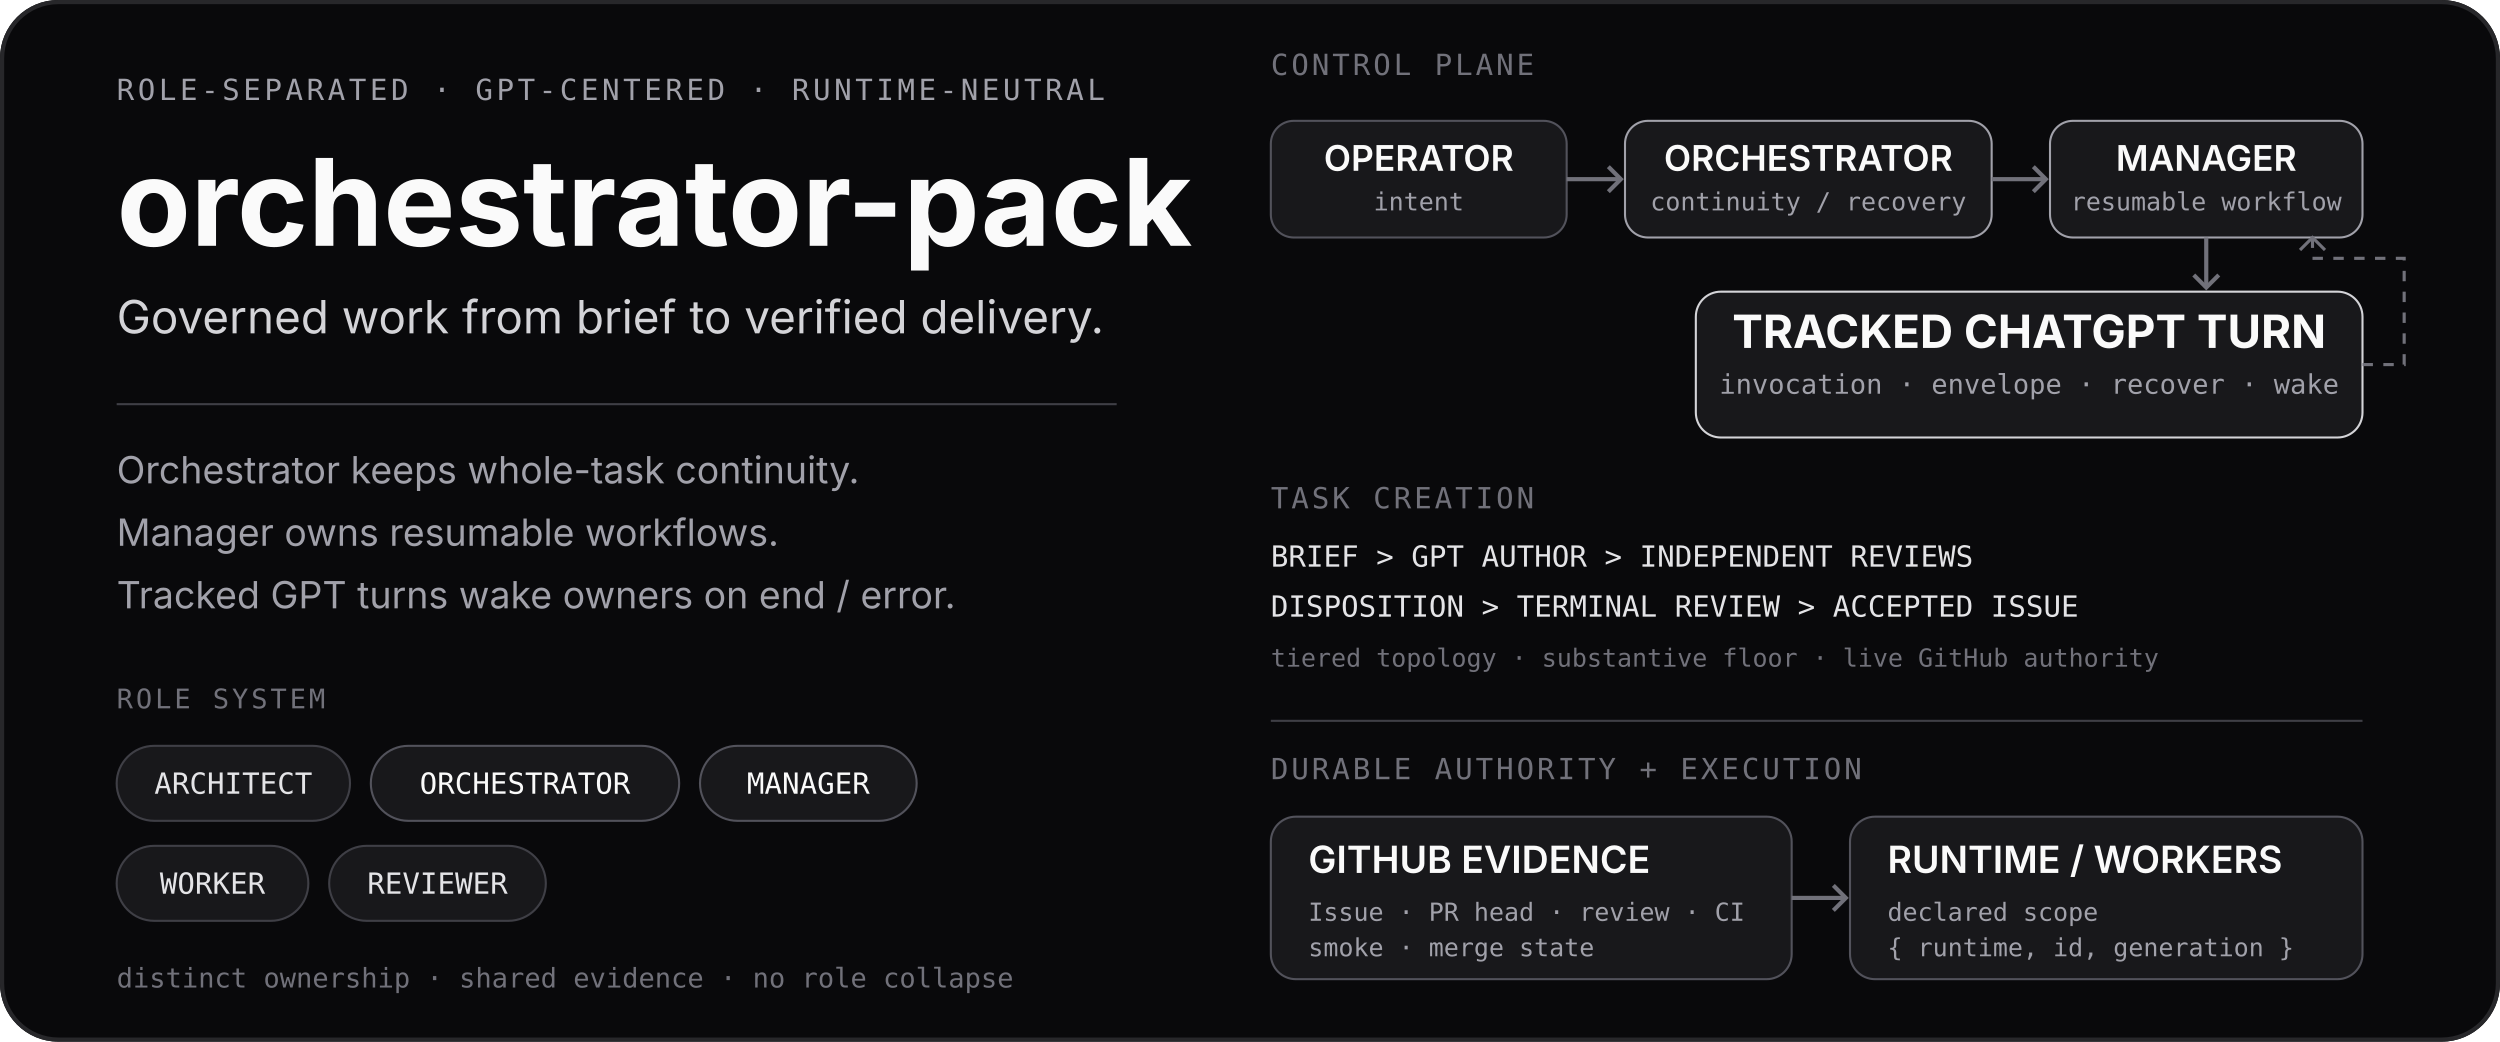
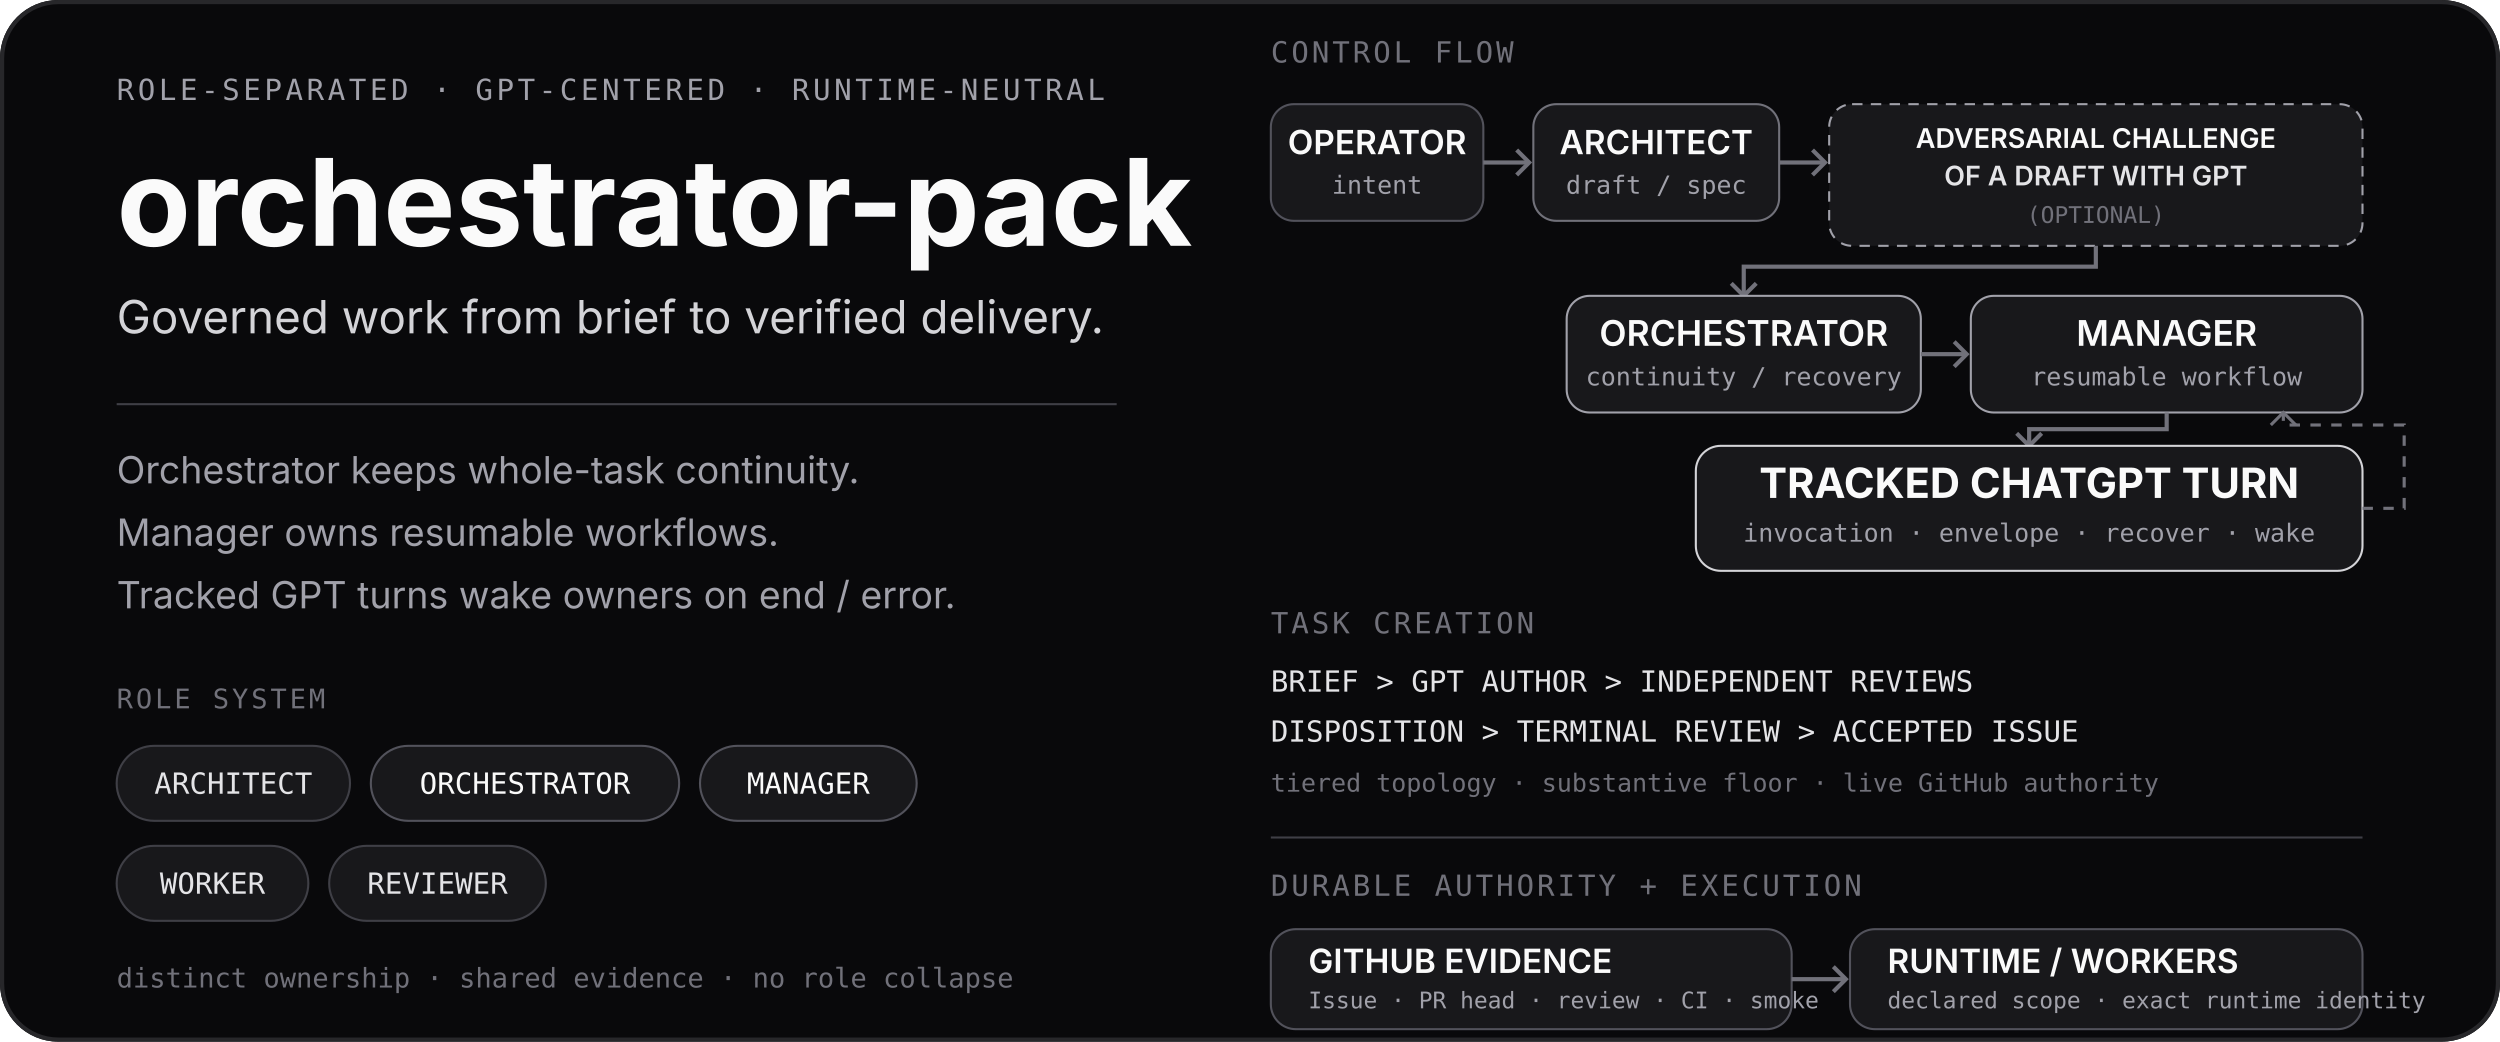
<svg xmlns="http://www.w3.org/2000/svg" width="1200" height="500" viewBox="0 0 1200 500" role="img" aria-labelledby="title desc">
  <rect width="1200" height="500" rx="28" fill="#09090b" />
  <rect x="1" y="1" width="1198" height="498" rx="27" fill="none" stroke="#27272a" stroke-width="2" />
  <g transform="translate(56 48)">
    <text x="0" y="0" fill="#a1a1aa" font-size="14" font-family="ui-monospace, SFMono-Regular, Menlo, monospace" letter-spacing="1.7">ROLE-SEPARATED · GPT-CENTERED · RUNTIME-NEUTRAL</text>
    <text x="0" y="70" fill="#fafafa" font-size="58" font-weight="700" font-family="-apple-system, BlinkMacSystemFont, Segoe UI, sans-serif">orchestrator-pack</text>
    <text x="0" y="112" fill="#d4d4d8" font-size="22" font-family="-apple-system, BlinkMacSystemFont, Segoe UI, sans-serif">Governed work from brief to verified delivery.</text>
    <line x1="0" y1="146" x2="480" y2="146" stroke="#3f3f46" />
    <text x="0" y="184" fill="#a1a1aa" font-size="18" font-family="-apple-system, BlinkMacSystemFont, Segoe UI, sans-serif">Orchestrator keeps whole-task continuity.</text>
    <text x="0" y="214" fill="#a1a1aa" font-size="18" font-family="-apple-system, BlinkMacSystemFont, Segoe UI, sans-serif">Manager owns resumable workflows.</text>
    <text x="0" y="244" fill="#a1a1aa" font-size="18" font-family="-apple-system, BlinkMacSystemFont, Segoe UI, sans-serif">Tracked GPT turns wake owners on end / error.</text>
    <text x="0" y="292" fill="#71717a" font-size="13" font-family="ui-monospace, SFMono-Regular, Menlo, monospace" letter-spacing="1.4">ROLE SYSTEM</text>
    <g transform="translate(0 310)">
      <rect x="0" y="0" width="112" height="36" rx="18" fill="#18181b" stroke="#3f3f46" />
      <text x="56" y="23" text-anchor="middle" fill="#e4e4e7" font-size="14" font-family="ui-monospace, SFMono-Regular, Menlo, monospace">ARCHITECT</text>
      <rect x="122" y="0" width="148" height="36" rx="18" fill="#18181b" stroke="#52525b" />
      <text x="196" y="23" text-anchor="middle" fill="#fafafa" font-size="14" font-family="ui-monospace, SFMono-Regular, Menlo, monospace">ORCHESTRATOR</text>
      <rect x="280" y="0" width="104" height="36" rx="18" fill="#18181b" stroke="#52525b" />
      <text x="332" y="23" text-anchor="middle" fill="#fafafa" font-size="14" font-family="ui-monospace, SFMono-Regular, Menlo, monospace">MANAGER</text>
      <rect x="0" y="48" width="92" height="36" rx="18" fill="#18181b" stroke="#3f3f46" />
      <text x="46" y="71" text-anchor="middle" fill="#e4e4e7" font-size="14" font-family="ui-monospace, SFMono-Regular, Menlo, monospace">WORKER</text>
      <rect x="102" y="48" width="104" height="36" rx="18" fill="#18181b" stroke="#3f3f46" />
      <text x="154" y="71" text-anchor="middle" fill="#e4e4e7" font-size="14" font-family="ui-monospace, SFMono-Regular, Menlo, monospace">REVIEWER</text>
    </g>
    <text x="0" y="426" fill="#71717a" font-size="13" font-family="ui-monospace, SFMono-Regular, Menlo, monospace">distinct ownership · shared evidence · no role collapse</text>
  </g>
-   <g transform="translate(610 36)">
-     <text x="0" y="0" fill="#71717a" font-size="14" font-family="ui-monospace, SFMono-Regular, Menlo, monospace" letter-spacing="1.4">CONTROL PLANE</text>
-     <g transform="translate(0 22)">
-       <rect x="0" y="0" width="142" height="56" rx="11" fill="#18181b" stroke="#52525b" />
-       <text x="71" y="24" text-anchor="middle" fill="#fafafa" font-size="17" font-weight="600" font-family="-apple-system, BlinkMacSystemFont, Segoe UI, sans-serif">OPERATOR</text>
-       <text x="71" y="43" text-anchor="middle" fill="#a1a1aa" font-size="12" font-family="ui-monospace, SFMono-Regular, Menlo, monospace">intent</text>
-       <line x1="142" y1="28" x2="168" y2="28" stroke="#71717a" stroke-width="2" />
-       <path d="M162 22 L168 28 L162 34" fill="none" stroke="#71717a" stroke-width="2" />
-       <rect x="170" y="0" width="176" height="56" rx="11" fill="#18181b" stroke="#a1a1aa" />
-       <text x="258" y="24" text-anchor="middle" fill="#fafafa" font-size="17" font-weight="600" font-family="-apple-system, BlinkMacSystemFont, Segoe UI, sans-serif">ORCHESTRATOR</text>
-       <text x="258" y="43" text-anchor="middle" fill="#a1a1aa" font-size="12" font-family="ui-monospace, SFMono-Regular, Menlo, monospace">continuity / recovery</text>
-       <line x1="346" y1="28" x2="372" y2="28" stroke="#71717a" stroke-width="2" />
-       <path d="M366 22 L372 28 L366 34" fill="none" stroke="#71717a" stroke-width="2" />
-       <rect x="374" y="0" width="150" height="56" rx="11" fill="#18181b" stroke="#a1a1aa" />
-       <text x="449" y="24" text-anchor="middle" fill="#fafafa" font-size="17" font-weight="600" font-family="-apple-system, BlinkMacSystemFont, Segoe UI, sans-serif">MANAGER</text>
-       <text x="449" y="43" text-anchor="middle" fill="#a1a1aa" font-size="12" font-family="ui-monospace, SFMono-Regular, Menlo, monospace">resumable workflow</text>
+   <g transform="translate(610 30)">
+     <text x="0" y="0" fill="#71717a" font-size="14" font-family="ui-monospace, SFMono-Regular, Menlo, monospace" letter-spacing="1.4">CONTROL FLOW</text>
+     <g transform="translate(0 20)">
+       <rect x="0" y="0" width="102" height="56" rx="11" fill="#18181b" stroke="#52525b" />
+       <text x="51" y="24" text-anchor="middle" fill="#fafafa" font-size="16" font-weight="600" font-family="-apple-system, BlinkMacSystemFont, Segoe UI, sans-serif">OPERATOR</text>
+       <text x="51" y="43" text-anchor="middle" fill="#a1a1aa" font-size="12" font-family="ui-monospace, SFMono-Regular, Menlo, monospace">intent</text>
+       <line x1="102" y1="28" x2="124" y2="28" stroke="#71717a" stroke-width="2" />
+       <path d="M118 22 L124 28 L118 34" fill="none" stroke="#71717a" stroke-width="2" />
+       <rect x="126" y="0" width="118" height="56" rx="11" fill="#18181b" stroke="#71717a" />
+       <text x="185" y="24" text-anchor="middle" fill="#fafafa" font-size="16" font-weight="600" font-family="-apple-system, BlinkMacSystemFont, Segoe UI, sans-serif">ARCHITECT</text>
+       <text x="185" y="43" text-anchor="middle" fill="#a1a1aa" font-size="12" font-family="ui-monospace, SFMono-Regular, Menlo, monospace">draft / spec</text>
+       <line x1="244" y1="28" x2="266" y2="28" stroke="#71717a" stroke-width="2" />
+       <path d="M260 22 L266 28 L260 34" fill="none" stroke="#71717a" stroke-width="2" />
+       <rect x="268" y="0" width="256" height="68" rx="11" fill="#18181b" stroke="#a1a1aa" stroke-dasharray="5 4" />
+       <text x="396" y="21" text-anchor="middle" fill="#fafafa" font-size="13" font-weight="600" font-family="-apple-system, BlinkMacSystemFont, Segoe UI, sans-serif">ADVERSARIAL CHALLENGE</text>
+       <text x="396" y="39" text-anchor="middle" fill="#e4e4e7" font-size="13" font-weight="600" font-family="-apple-system, BlinkMacSystemFont, Segoe UI, sans-serif">OF A DRAFT WITH GPT</text>
+       <text x="396" y="57" text-anchor="middle" fill="#71717a" font-size="11" font-family="ui-monospace, SFMono-Regular, Menlo, monospace">(OPTIONAL)</text>
    </g>
-     <line x1="449" y1="78" x2="449" y2="102" stroke="#71717a" stroke-width="2" />
-     <path d="M443 96 L449 102 L455 96" fill="none" stroke="#71717a" stroke-width="2" />
-     <g transform="translate(204 104)">
-       <rect width="320" height="70" rx="12" fill="#18181b" stroke="#d4d4d8" />
-       <text x="160" y="27" text-anchor="middle" fill="#fafafa" font-size="22" font-weight="650" font-family="-apple-system, BlinkMacSystemFont, Segoe UI, sans-serif">TRACKED CHATGPT TURN</text>
-       <text x="160" y="49" text-anchor="middle" fill="#a1a1aa" font-size="13" font-family="ui-monospace, SFMono-Regular, Menlo, monospace">invocation · envelope · recover · wake</text>
+     <path d="M396 88 V98 H227 V112" fill="none" stroke="#71717a" stroke-width="2" />
+     <path d="M221 106 L227 112 L233 106" fill="none" stroke="#71717a" stroke-width="2" />
+     <g transform="translate(0 112)">
+       <rect x="142" y="0" width="170" height="56" rx="11" fill="#18181b" stroke="#a1a1aa" />
+       <text x="227" y="24" text-anchor="middle" fill="#fafafa" font-size="17" font-weight="600" font-family="-apple-system, BlinkMacSystemFont, Segoe UI, sans-serif">ORCHESTRATOR</text>
+       <text x="227" y="43" text-anchor="middle" fill="#a1a1aa" font-size="12" font-family="ui-monospace, SFMono-Regular, Menlo, monospace">continuity / recovery</text>
+       <line x1="312" y1="28" x2="334" y2="28" stroke="#71717a" stroke-width="2" />
+       <path d="M328 22 L334 28 L328 34" fill="none" stroke="#71717a" stroke-width="2" />
+       <rect x="336" y="0" width="188" height="56" rx="11" fill="#18181b" stroke="#a1a1aa" />
+       <text x="430" y="24" text-anchor="middle" fill="#fafafa" font-size="17" font-weight="600" font-family="-apple-system, BlinkMacSystemFont, Segoe UI, sans-serif">MANAGER</text>
+       <text x="430" y="43" text-anchor="middle" fill="#a1a1aa" font-size="12" font-family="ui-monospace, SFMono-Regular, Menlo, monospace">resumable workflow</text>
    </g>
-     <path d="M524 139 H544 V88 H500 V78" fill="none" stroke="#71717a" stroke-width="1.5" stroke-dasharray="5 5" />
-     <path d="M494 84 L500 78 L506 84" fill="none" stroke="#71717a" stroke-width="1.5" />
-     <text x="0" y="208" fill="#71717a" font-size="14" font-family="ui-monospace, SFMono-Regular, Menlo, monospace" letter-spacing="1.4">TASK CREATION</text>
-     <text x="0" y="236" fill="#e4e4e7" font-size="14" font-family="ui-monospace, SFMono-Regular, Menlo, monospace">BRIEF  &gt;  GPT AUTHOR  &gt;  INDEPENDENT REVIEWS</text>
-     <text x="0" y="260" fill="#e4e4e7" font-size="14" font-family="ui-monospace, SFMono-Regular, Menlo, monospace">DISPOSITION  &gt;  TERMINAL REVIEW  &gt;  ACCEPTED ISSUE</text>
-     <text x="0" y="284" fill="#71717a" font-size="12" font-family="ui-monospace, SFMono-Regular, Menlo, monospace">tiered topology · substantive floor · live GitHub authority</text>
-     <line x1="0" y1="310" x2="524" y2="310" stroke="#3f3f46" />
-     <text x="0" y="338" fill="#71717a" font-size="14" font-family="ui-monospace, SFMono-Regular, Menlo, monospace" letter-spacing="1.4">DURABLE AUTHORITY + EXECUTION</text>
-     <g transform="translate(0 356)">
-       <rect x="0" y="0" width="250" height="78" rx="12" fill="#18181b" stroke="#52525b" />
-       <text x="18" y="27" fill="#fafafa" font-size="18" font-weight="600" font-family="-apple-system, BlinkMacSystemFont, Segoe UI, sans-serif">GITHUB EVIDENCE</text>
-       <text x="18" y="50" fill="#a1a1aa" font-size="12" font-family="ui-monospace, SFMono-Regular, Menlo, monospace">Issue · PR head · review · CI</text>
-       <text x="18" y="67" fill="#a1a1aa" font-size="12" font-family="ui-monospace, SFMono-Regular, Menlo, monospace">smoke · merge state</text>
-       <line x1="250" y1="39" x2="276" y2="39" stroke="#71717a" stroke-width="2" />
-       <path d="M270 33 L276 39 L270 45" fill="none" stroke="#71717a" stroke-width="2" />
-       <rect x="278" y="0" width="246" height="78" rx="12" fill="#18181b" stroke="#52525b" />
-       <text x="296" y="27" fill="#fafafa" font-size="18" font-weight="600" font-family="-apple-system, BlinkMacSystemFont, Segoe UI, sans-serif">RUNTIME / WORKERS</text>
-       <text x="296" y="50" fill="#a1a1aa" font-size="12" font-family="ui-monospace, SFMono-Regular, Menlo, monospace">declared scope</text>
-       <text x="296" y="67" fill="#a1a1aa" font-size="12" font-family="ui-monospace, SFMono-Regular, Menlo, monospace">{ runtime, id, generation }</text>
+     <path d="M430 168 V176 H364 V184" fill="none" stroke="#71717a" stroke-width="2" />
+     <path d="M358 178 L364 184 L370 178" fill="none" stroke="#71717a" stroke-width="2" />
+     <g transform="translate(204 184)">
+       <rect width="320" height="60" rx="12" fill="#18181b" stroke="#d4d4d8" />
+       <text x="160" y="25" text-anchor="middle" fill="#fafafa" font-size="20" font-weight="650" font-family="-apple-system, BlinkMacSystemFont, Segoe UI, sans-serif">TRACKED CHATGPT TURN</text>
+       <text x="160" y="46" text-anchor="middle" fill="#a1a1aa" font-size="12" font-family="ui-monospace, SFMono-Regular, Menlo, monospace">invocation · envelope · recover · wake</text>
+     </g>
+     <path d="M524 214 H544 V174 H486 V168" fill="none" stroke="#71717a" stroke-width="1.5" stroke-dasharray="5 5" />
+     <path d="M480 174 L486 168 L492 174" fill="none" stroke="#71717a" stroke-width="1.5" />
+     <text x="0" y="274" fill="#71717a" font-size="14" font-family="ui-monospace, SFMono-Regular, Menlo, monospace" letter-spacing="1.4">TASK CREATION</text>
+     <text x="0" y="302" fill="#e4e4e7" font-size="14" font-family="ui-monospace, SFMono-Regular, Menlo, monospace">BRIEF  &gt;  GPT AUTHOR  &gt;  INDEPENDENT REVIEWS</text>
+     <text x="0" y="326" fill="#e4e4e7" font-size="14" font-family="ui-monospace, SFMono-Regular, Menlo, monospace">DISPOSITION  &gt;  TERMINAL REVIEW  &gt;  ACCEPTED ISSUE</text>
+     <text x="0" y="350" fill="#71717a" font-size="12" font-family="ui-monospace, SFMono-Regular, Menlo, monospace">tiered topology · substantive floor · live GitHub authority</text>
+     <line x1="0" y1="372" x2="524" y2="372" stroke="#3f3f46" />
+     <text x="0" y="400" fill="#71717a" font-size="14" font-family="ui-monospace, SFMono-Regular, Menlo, monospace" letter-spacing="1.4">DURABLE AUTHORITY + EXECUTION</text>
+     <g transform="translate(0 416)">
+       <rect x="0" y="0" width="250" height="48" rx="12" fill="#18181b" stroke="#52525b" />
+       <text x="18" y="21" fill="#fafafa" font-size="16" font-weight="600" font-family="-apple-system, BlinkMacSystemFont, Segoe UI, sans-serif">GITHUB EVIDENCE</text>
+       <text x="18" y="38" fill="#a1a1aa" font-size="11" font-family="ui-monospace, SFMono-Regular, Menlo, monospace">Issue · PR head · review · CI · smoke</text>
+       <line x1="250" y1="24" x2="276" y2="24" stroke="#71717a" stroke-width="2" />
+       <path d="M270 18 L276 24 L270 30" fill="none" stroke="#71717a" stroke-width="2" />
+       <rect x="278" y="0" width="246" height="48" rx="12" fill="#18181b" stroke="#52525b" />
+       <text x="296" y="21" fill="#fafafa" font-size="16" font-weight="600" font-family="-apple-system, BlinkMacSystemFont, Segoe UI, sans-serif">RUNTIME / WORKERS</text>
+       <text x="296" y="38" fill="#a1a1aa" font-size="11" font-family="ui-monospace, SFMono-Regular, Menlo, monospace">declared scope · exact runtime identity</text>
    </g>
  </g>
</svg>
